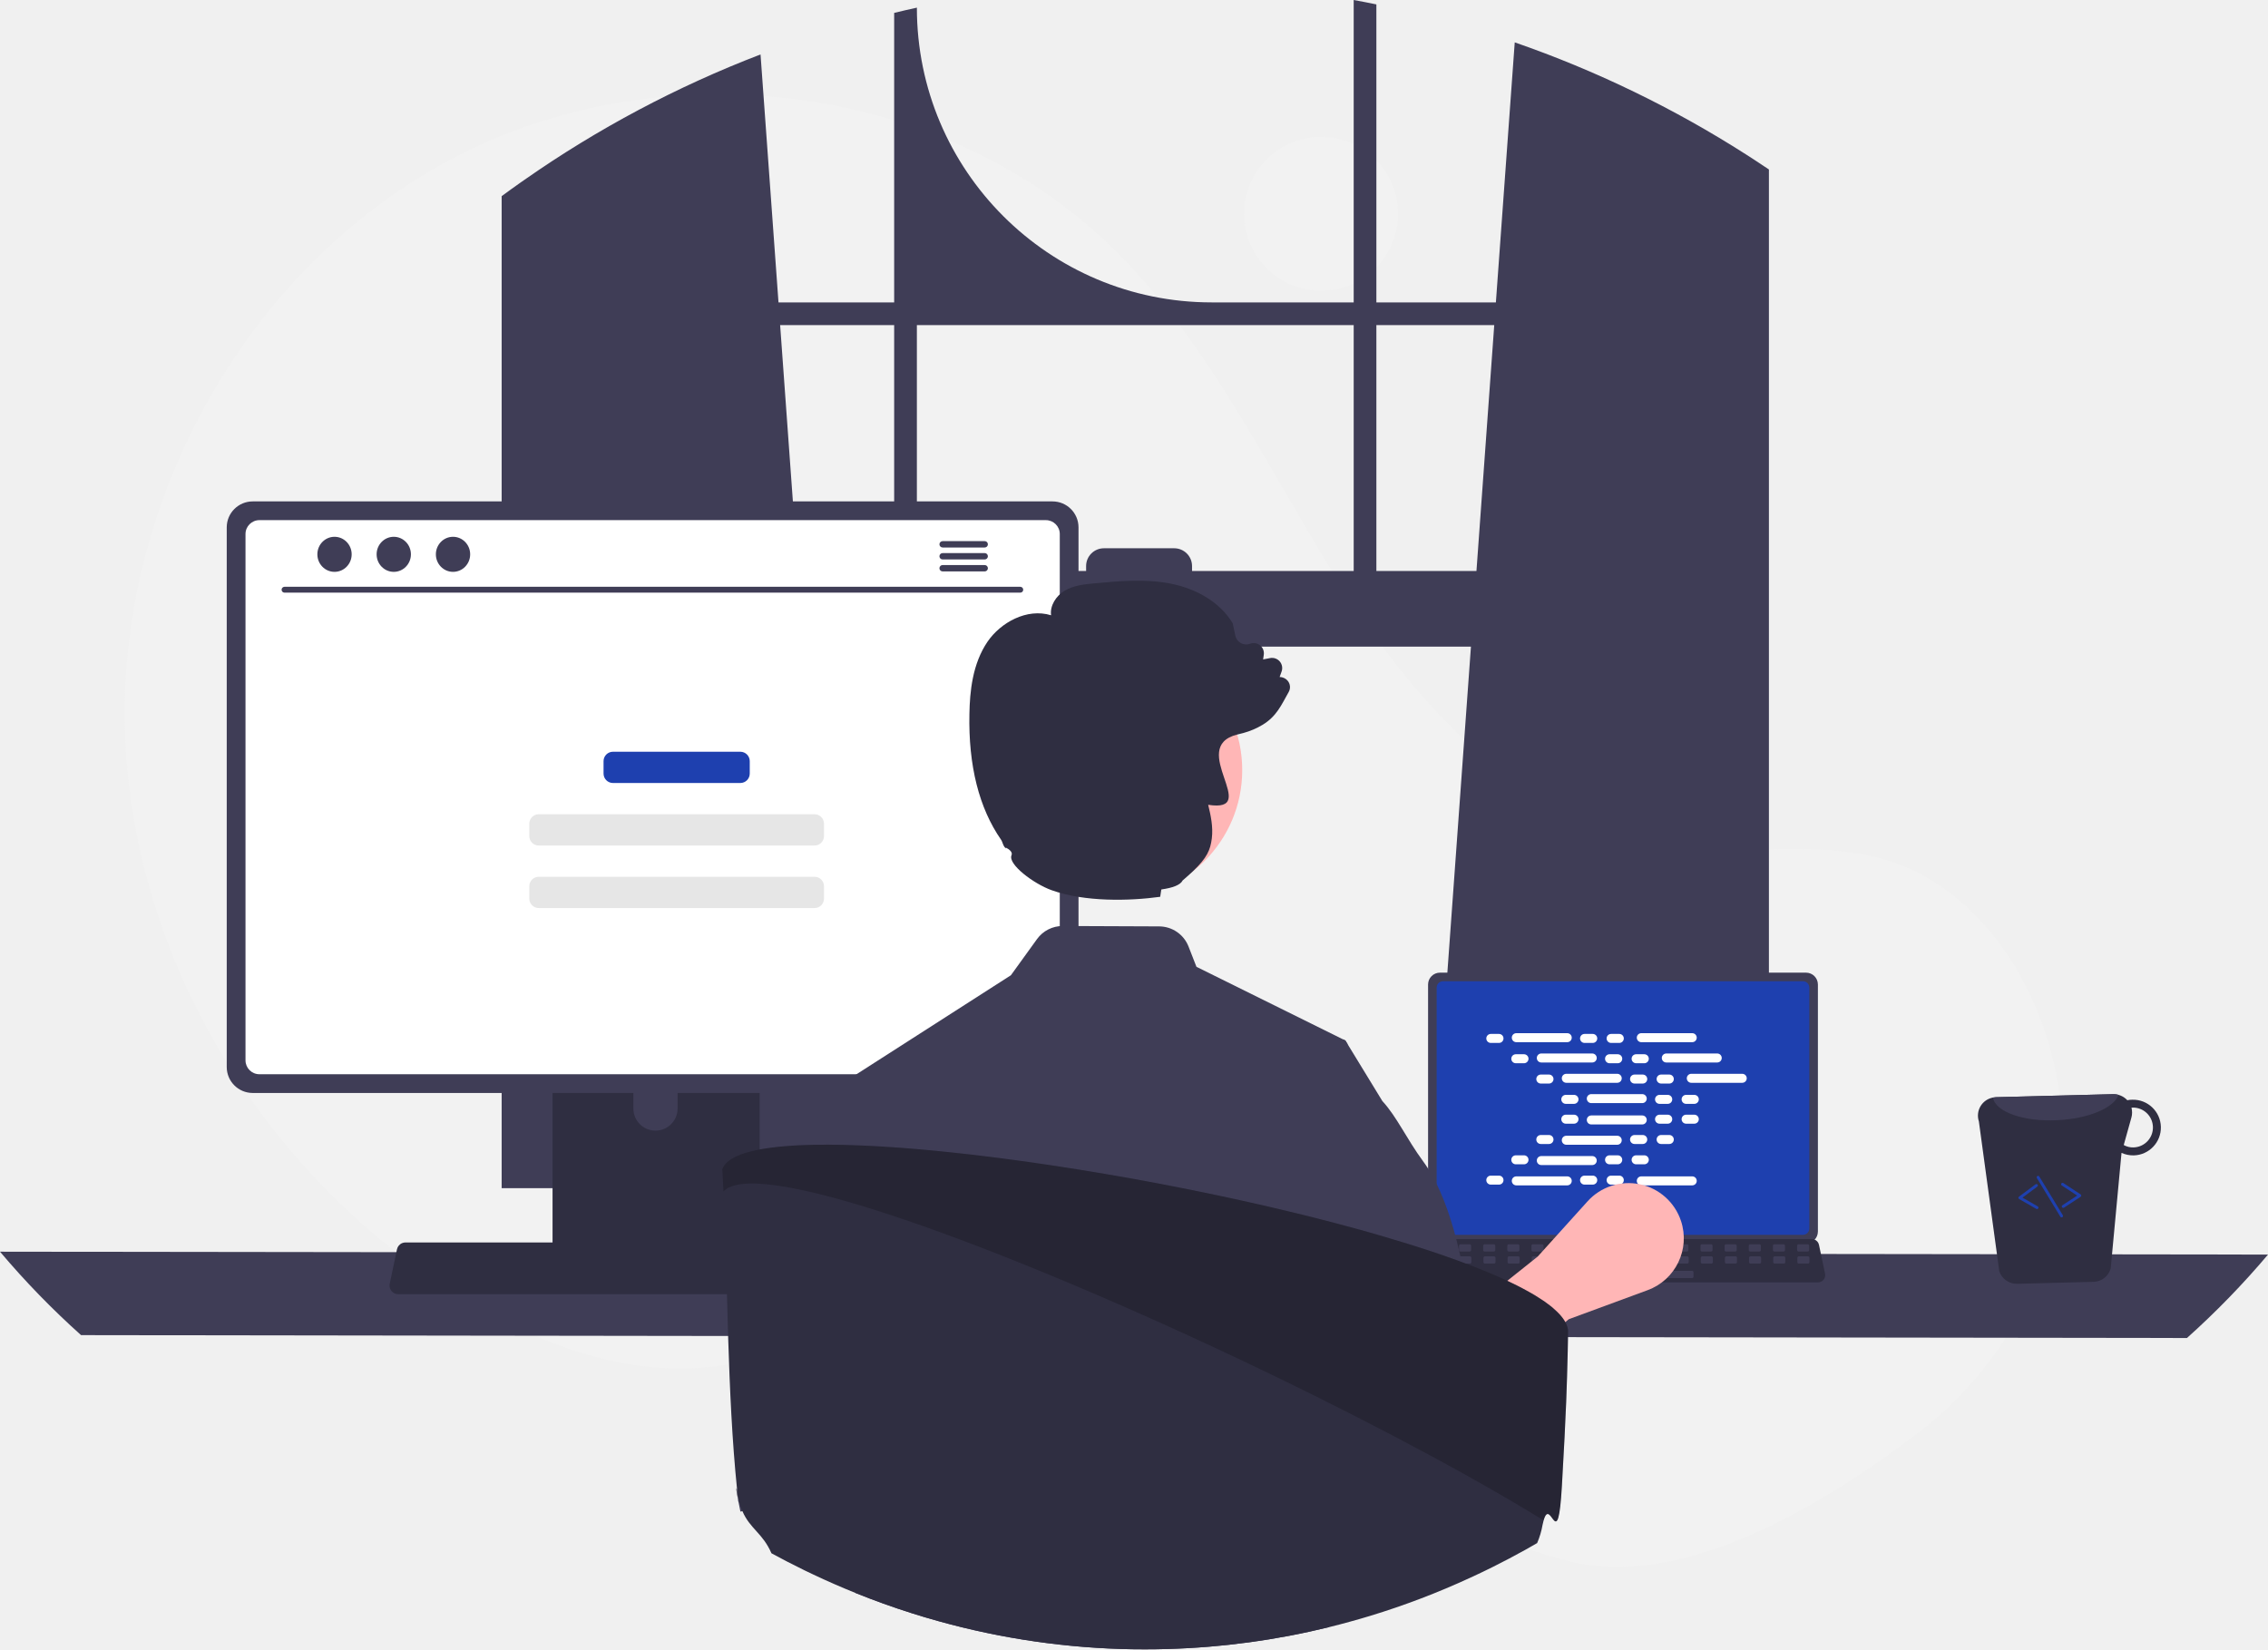
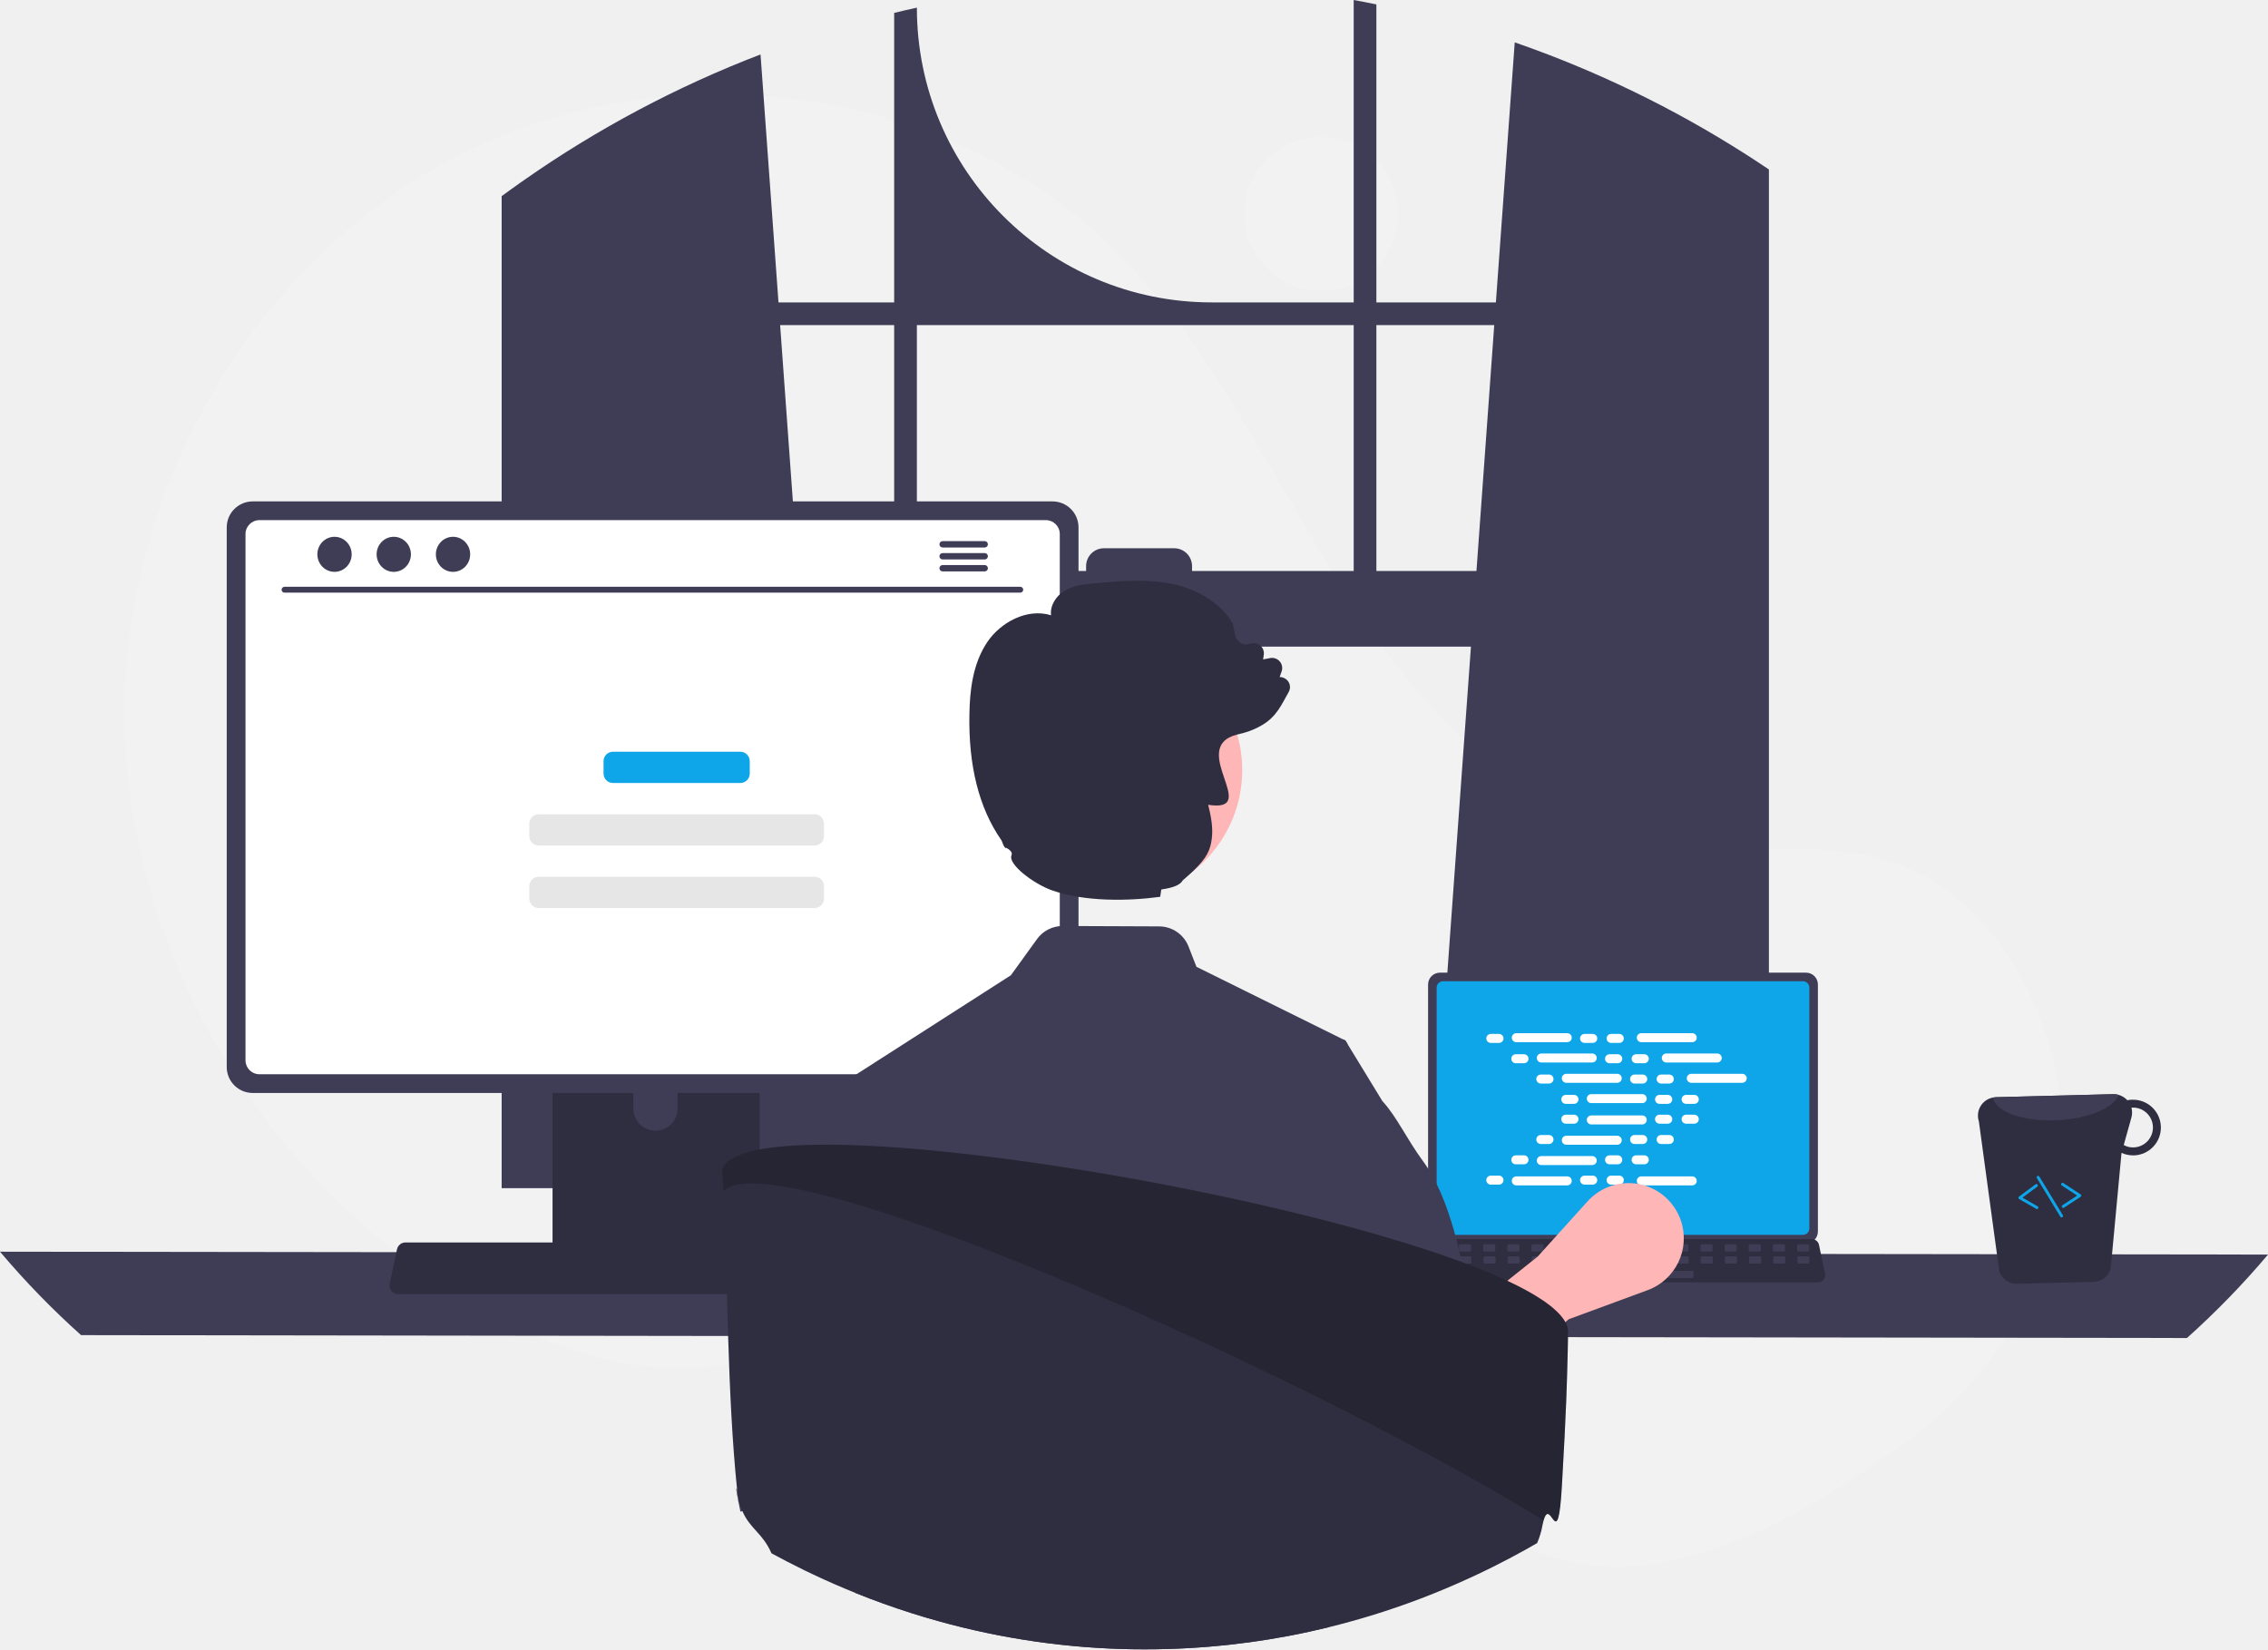
<svg xmlns="http://www.w3.org/2000/svg" data-name="Layer 1" width="786.82" height="572.258" viewBox="0 0 786.82 572.258">
  <circle cx="458.321" cy="74.182" r="26.701" fill="#f2f2f2" />
  <path d="M872.038,661.023c39.688-30.229,58.644-81.025,46.776-129.482q-.442-1.806-.934-3.604c-7.867-28.763-27.332-56.101-55.7-65.291-23.82-7.717-49.82-1.783-74.669-4.851-48.781-6.024-86.601-45.494-113.211-86.819-26.611-41.325-47.062-87.583-82.422-121.724-58.285-56.275-153.362-68.391-225.627-31.76C293.987,254.121,247.955,335.391,249.918,416.386c1.963,80.995,50.046,158.432,119.875,199.517,25.652,15.093,55.321,25.785,84.848,22.044,25.62-3.246,48.899-17.013,74.399-21.1,40.091-6.426,79.927,11.701,114.603,32.824,34.676,21.123,68.17,46.16,107.574,55.952C789.478,715.131,836.881,687.801,872.038,661.023Z" transform="translate(-206.59 -163.8711)" fill="#f2f2f2" />
  <path d="M815.016,219.191c-.87-.58-1.75-1.13-2.62-1.69a380.24,380.24,0,0,0-80.31-38.93l-6.54,90.22h-41.46v-103.39c-2.61-.54-5.24-1.05-7.87-1.53v104.92H626.946A102.27,102.27,0,0,1,524.676,166.521v-0c-2.64.57-5.26,1.18-7.88,1.83v100.44h-40.13l-6.23-86.03a380.858,380.858,0,0,0-81.94,43.53c-.44.3-.88.61-1.31.91-2.21,1.55-4.39,3.13-6.56,4.73v344.19h118.27l-2.09-28.95-11.5-158.95h231.59l-11.5,158.95-2.09,28.95h116.96v-353.45Q817.656,220.901,815.016,219.191Zm-298.22,142.78h-33.39l-6.17-85.3h39.56Zm159.42,0h-56.08v-1.69a6.18,6.18,0,0,0-6.19-6.18h-24.38a6.178,6.178,0,0,0-6.18,6.18v1.69h-58.71v-85.3h151.54Zm7.87,0v-85.3h40.89l-6.17,85.3Z" transform="translate(-206.59 -163.8711)" fill="#3f3d56" />
  <path d="M206.59,598.162a289.003,289.003,0,0,0,28.12,28.95l730.58,1a289.003,289.003,0,0,0,28.12-28.95Z" transform="translate(-206.59 -163.8711)" fill="#3f3d56" />
  <path d="M702.02,505.462v85.704a4.122,4.122,0,0,0,4.119,4.119H833.143a4.122,4.122,0,0,0,4.119-4.119v-85.704a4.124,4.124,0,0,0-4.119-4.115H706.139A4.124,4.124,0,0,0,702.02,505.462Z" transform="translate(-206.59 -163.8711)" fill="#3f3d56" />
-   <path d="M704.999,506.529V590.109a2.205,2.205,0,0,0,2.201,2.201H832.086a2.205,2.205,0,0,0,2.201-2.201V506.529a2.206,2.206,0,0,0-2.201-2.206H707.201A2.206,2.206,0,0,0,704.999,506.529Z" transform="translate(-206.59 -163.8711)" fill="#1e40af" />
+   <path d="M704.999,506.529V590.109a2.205,2.205,0,0,0,2.201,2.201H832.086a2.205,2.205,0,0,0,2.201-2.201V506.529a2.206,2.206,0,0,0-2.201-2.206H707.201A2.206,2.206,0,0,0,704.999,506.529Z" transform="translate(-206.59 -163.8711)" fill="#0ea5e9" />
  <path d="M699.364,607.881a2.47,2.47,0,0,0,1.943.93H837.299a2.502,2.502,0,0,0,2.446-3.016l-2.111-10.027a2.507,2.507,0,0,0-1.558-1.818,2.425,2.425,0,0,0-.888-.168H703.41a2.424,2.424,0,0,0-.888.168,2.507,2.507,0,0,0-1.558,1.818l-2.111,10.027A2.501,2.501,0,0,0,699.364,607.881Z" transform="translate(-206.59 -163.8711)" fill="#2f2e41" />
  <rect x="830.034" y="595.588" width="4.188" height="2.513" rx="0.488" transform="translate(1457.666 1029.819) rotate(-180)" fill="#3f3d56" />
  <rect x="821.657" y="595.588" width="4.188" height="2.513" rx="0.488" transform="translate(1440.912 1029.819) rotate(-180)" fill="#3f3d56" />
  <rect x="813.28" y="595.588" width="4.188" height="2.513" rx="0.488" transform="translate(1424.158 1029.819) rotate(-180)" fill="#3f3d56" />
  <rect x="804.903" y="595.588" width="4.188" height="2.513" rx="0.488" transform="translate(1407.404 1029.819) rotate(-180)" fill="#3f3d56" />
  <rect x="796.526" y="595.588" width="4.188" height="2.513" rx="0.488" transform="translate(1390.65 1029.819) rotate(-180)" fill="#3f3d56" />
  <rect x="788.149" y="595.588" width="4.188" height="2.513" rx="0.488" transform="translate(1373.896 1029.819) rotate(-180)" fill="#3f3d56" />
  <rect x="779.772" y="595.588" width="4.188" height="2.513" rx="0.488" transform="translate(1357.142 1029.819) rotate(-180)" fill="#3f3d56" />
  <rect x="771.395" y="595.588" width="4.188" height="2.513" rx="0.488" transform="translate(1340.388 1029.819) rotate(-180)" fill="#3f3d56" />
  <rect x="763.018" y="595.588" width="4.188" height="2.513" rx="0.488" transform="translate(1323.634 1029.819) rotate(-180)" fill="#3f3d56" />
  <rect x="754.641" y="595.588" width="4.188" height="2.513" rx="0.488" transform="translate(1306.88 1029.819) rotate(-180)" fill="#3f3d56" />
  <rect x="746.264" y="595.588" width="4.188" height="2.513" rx="0.488" transform="translate(1290.126 1029.819) rotate(-180)" fill="#3f3d56" />
  <rect x="737.887" y="595.588" width="4.188" height="2.513" rx="0.488" transform="translate(1273.372 1029.819) rotate(-180)" fill="#3f3d56" />
  <rect x="729.51" y="595.588" width="4.188" height="2.513" rx="0.488" transform="translate(1256.618 1029.819) rotate(-180)" fill="#3f3d56" />
  <rect x="721.133" y="595.588" width="4.188" height="2.513" rx="0.488" transform="translate(1239.865 1029.819) rotate(-180)" fill="#3f3d56" />
  <rect x="712.756" y="595.588" width="4.188" height="2.513" rx="0.488" transform="translate(1223.111 1029.819) rotate(-180)" fill="#3f3d56" />
  <rect x="704.379" y="595.588" width="4.188" height="2.513" rx="0.488" transform="translate(1206.357 1029.819) rotate(-180)" fill="#3f3d56" />
  <rect x="830.133" y="599.777" width="4.188" height="2.513" rx="0.488" transform="translate(1457.864 1038.196) rotate(-180)" fill="#3f3d56" />
  <rect x="821.756" y="599.777" width="4.188" height="2.513" rx="0.488" transform="translate(1441.11 1038.196) rotate(-180)" fill="#3f3d56" />
  <rect x="813.379" y="599.777" width="4.188" height="2.513" rx="0.488" transform="translate(1424.356 1038.196) rotate(-180)" fill="#3f3d56" />
  <rect x="805.002" y="599.777" width="4.188" height="2.513" rx="0.488" transform="translate(1407.602 1038.196) rotate(-180)" fill="#3f3d56" />
  <rect x="796.625" y="599.777" width="4.188" height="2.513" rx="0.488" transform="translate(1390.848 1038.196) rotate(-180)" fill="#3f3d56" />
  <rect x="788.248" y="599.777" width="4.188" height="2.513" rx="0.488" transform="translate(1374.094 1038.196) rotate(-180)" fill="#3f3d56" />
  <rect x="779.871" y="599.777" width="4.188" height="2.513" rx="0.488" transform="translate(1357.34 1038.196) rotate(-180)" fill="#3f3d56" />
  <rect x="771.494" y="599.777" width="4.188" height="2.513" rx="0.488" transform="translate(1340.586 1038.196) rotate(-180)" fill="#3f3d56" />
  <rect x="763.117" y="599.777" width="4.188" height="2.513" rx="0.488" transform="translate(1323.832 1038.196) rotate(-180)" fill="#3f3d56" />
  <rect x="754.74" y="599.777" width="4.188" height="2.513" rx="0.488" transform="translate(1307.078 1038.196) rotate(-180)" fill="#3f3d56" />
  <rect x="746.363" y="599.777" width="4.188" height="2.513" rx="0.488" transform="translate(1290.324 1038.196) rotate(-180)" fill="#3f3d56" />
  <rect x="737.986" y="599.777" width="4.188" height="2.513" rx="0.488" transform="translate(1273.57 1038.196) rotate(-180)" fill="#3f3d56" />
  <rect x="729.609" y="599.777" width="4.188" height="2.513" rx="0.488" transform="translate(1256.816 1038.196) rotate(-180)" fill="#3f3d56" />
  <rect x="721.232" y="599.777" width="4.188" height="2.513" rx="0.488" transform="translate(1240.062 1038.196) rotate(-180)" fill="#3f3d56" />
  <rect x="712.855" y="599.777" width="4.188" height="2.513" rx="0.488" transform="translate(1223.309 1038.196) rotate(-180)" fill="#3f3d56" />
  <rect x="704.478" y="599.777" width="4.188" height="2.513" rx="0.488" transform="translate(1206.555 1038.196) rotate(-180)" fill="#3f3d56" />
  <rect x="760.604" y="604.803" width="33.508" height="2.513" rx="0.488" transform="translate(1348.126 1048.248) rotate(-180)" fill="#3f3d56" />
  <rect x="515.631" y="358.737" width="5.966" height="3.122" rx="1.561" fill="#fff" />
  <rect x="548.154" y="358.737" width="5.966" height="3.122" rx="1.561" fill="#fff" />
  <rect x="557.369" y="358.737" width="5.966" height="3.122" rx="1.561" fill="#fff" />
  <rect x="524.477" y="358.477" width="20.796" height="3.122" rx="1.561" fill="#fff" />
  <rect x="567.841" y="358.477" width="20.796" height="3.122" rx="1.561" fill="#fff" />
  <rect x="524.304" y="365.784" width="5.966" height="3.122" rx="1.561" fill="#fff" />
  <rect x="556.827" y="365.784" width="5.966" height="3.122" rx="1.561" fill="#fff" />
  <rect x="566.042" y="365.784" width="5.966" height="3.122" rx="1.561" fill="#fff" />
  <rect x="533.15" y="365.523" width="20.796" height="3.122" rx="1.561" fill="#fff" />
  <rect x="576.514" y="365.523" width="20.796" height="3.122" rx="1.561" fill="#fff" />
  <rect x="532.977" y="372.83" width="5.966" height="3.122" rx="1.561" fill="#fff" />
  <rect x="565.5" y="372.83" width="5.966" height="3.122" rx="1.561" fill="#fff" />
  <rect x="574.715" y="372.83" width="5.966" height="3.122" rx="1.561" fill="#fff" />
  <rect x="541.823" y="372.57" width="20.796" height="3.122" rx="1.561" fill="#fff" />
  <rect x="585.187" y="372.57" width="20.796" height="3.122" rx="1.561" fill="#fff" />
  <rect x="541.649" y="379.877" width="5.966" height="3.122" rx="1.561" fill="#fff" />
  <rect x="574.172" y="379.877" width="5.966" height="3.122" rx="1.561" fill="#fff" />
  <rect x="583.387" y="379.877" width="5.966" height="3.122" rx="1.561" fill="#fff" />
  <rect x="550.496" y="379.617" width="20.796" height="3.122" rx="1.561" fill="#fff" />
  <rect x="548.154" y="407.898" width="5.966" height="3.122" rx="1.561" fill="#fff" />
  <rect x="557.369" y="407.898" width="5.966" height="3.122" rx="1.561" fill="#fff" />
  <rect x="567.841" y="408.158" width="20.796" height="3.122" rx="1.561" fill="#fff" />
  <rect x="515.631" y="407.898" width="5.966" height="3.122" rx="1.561" fill="#fff" />
  <rect x="524.477" y="408.158" width="20.796" height="3.122" rx="1.561" fill="#fff" />
  <rect x="524.304" y="400.851" width="5.966" height="3.122" rx="1.561" fill="#fff" />
  <rect x="556.827" y="400.851" width="5.966" height="3.122" rx="1.561" fill="#fff" />
  <rect x="566.042" y="400.851" width="5.966" height="3.122" rx="1.561" fill="#fff" />
  <rect x="533.15" y="401.111" width="20.796" height="3.122" rx="1.561" fill="#fff" />
  <rect x="532.977" y="393.804" width="5.966" height="3.122" rx="1.561" fill="#fff" />
  <rect x="565.5" y="393.804" width="5.966" height="3.122" rx="1.561" fill="#fff" />
  <rect x="574.715" y="393.804" width="5.966" height="3.122" rx="1.561" fill="#fff" />
  <rect x="541.823" y="394.064" width="20.796" height="3.122" rx="1.561" fill="#fff" />
  <rect x="541.649" y="386.758" width="5.966" height="3.122" rx="1.561" fill="#fff" />
  <rect x="574.172" y="386.758" width="5.966" height="3.122" rx="1.561" fill="#fff" />
  <rect x="583.387" y="386.758" width="5.966" height="3.122" rx="1.561" fill="#fff" />
  <rect x="550.496" y="387.018" width="20.796" height="3.122" rx="1.561" fill="#fff" />
  <path d="M711.507,654.353l-13.35-21.102,41.902-33.403,17.295-19.161a19.161,19.161,0,0,1,32.418,6.828h0a19.161,19.161,0,0,1-11.57,23.991l-27.349,10.075Z" transform="translate(-206.59 -163.8711)" fill="#ffb6b6" />
  <path d="M398.28,501.352v102.56h71.85v-102.56a3.448,3.448,0,0,0-2.43-3.3,3.175,3.175,0,0,0-1.03-.16H401.75A3.463,3.463,0,0,0,398.28,501.352Zm28.04,35.24a7.67,7.67,0,0,1,15.34,0v11.9a7.67,7.67,0,0,1-15.34,0Z" transform="translate(-206.59 -163.8711)" fill="#2f2e41" />
  <path d="M398.06,600.632v9.89a1.946,1.946,0,0,0,1.93,1.94h68.43a1.94,1.94,0,0,0,1.93-1.94v-9.89Z" transform="translate(-206.59 -163.8711)" fill="#3f3d56" />
  <path d="M285.25,346.832V534.092a9.007,9.007,0,0,0,9,9h277.5a9.007,9.007,0,0,0,9-9V346.832a9.011,9.011,0,0,0-9-8.99H294.25A9.012,9.012,0,0,0,285.25,346.832Z" transform="translate(-206.59 -163.8711)" fill="#3f3d56" />
  <path d="M291.76,349.162v182.62a4.818,4.818,0,0,0,4.81,4.81H569.44a4.818,4.818,0,0,0,4.81-4.81v-182.62a4.82,4.82,0,0,0-4.81-4.82H296.57A4.821,4.821,0,0,0,291.76,349.162Z" transform="translate(-206.59 -163.8711)" fill="#fff" />
  <path d="M342.4,611.792a2.948,2.948,0,0,0,2.32,1.11h162.34a2.987,2.987,0,0,0,2.92-3.6l-2.52-11.97a2.993,2.993,0,0,0-1.86-2.17,2.895,2.895,0,0,0-1.06-.2H347.23a2.894,2.894,0,0,0-1.06.2,2.992,2.992,0,0,0-1.86,2.17l-2.52,11.97A2.985,2.985,0,0,0,342.4,611.792Z" transform="translate(-206.59 -163.8711)" fill="#2f2e41" />
  <path d="M560.585,369.499H305.261a1.016,1.016,0,0,1,0-2.031H560.585a1.016,1.016,0,0,1,0,2.031Z" transform="translate(-206.59 -163.8711)" fill="#3f3d56" />
  <ellipse cx="116.051" cy="192.33" rx="5.95" ry="6.083" fill="#3f3d56" />
  <ellipse cx="136.607" cy="192.33" rx="5.95" ry="6.083" fill="#3f3d56" />
  <ellipse cx="157.163" cy="192.33" rx="5.95" ry="6.083" fill="#3f3d56" />
  <path d="M548.206,351.622h-14.6a1.105,1.105,0,0,0,0,2.21h14.6a1.105,1.105,0,0,0,0-2.21Z" transform="translate(-206.59 -163.8711)" fill="#3f3d56" />
  <path d="M548.206,355.772h-14.6a1.105,1.105,0,0,0,0,2.21h14.6a1.105,1.105,0,0,0,0-2.21Z" transform="translate(-206.59 -163.8711)" fill="#3f3d56" />
  <path d="M548.206,359.922h-14.6a1.105,1.105,0,0,0,0,2.21h14.6a1.105,1.105,0,0,0,0-2.21Z" transform="translate(-206.59 -163.8711)" fill="#3f3d56" />
  <path d="M900.186,604.972a6.416,6.416,0,0,0,6.183,4.331l26.492-.682a6.329,6.329,0,0,0,5.981-4.657l3.749-40.087a9.794,9.794,0,0,0,4.238.871,9.661,9.661,0,1,0-.485-19.317,8.184,8.184,0,0,0-1.736.181,6.548,6.548,0,0,0-4.874-2.103l-40.751,1.052a5.853,5.853,0,0,0-1.005.125,6.365,6.365,0,0,0-4.873,8.265Zm43.173-43.817,2.668-9.553a6.506,6.506,0,0,0,.02-3.375c.129-0.0.244-.062.373-.062a6.91,6.91,0,0,1,.324,13.817A6.505,6.505,0,0,1,943.359,561.156Z" transform="translate(-206.59 -163.8711)" fill="#2f2e41" />
  <path d="M897.978,544.686c.868,4.964,10.629,8.454,22.366,7.847,10.793-.497,19.617-4.287,21.234-8.778a6.025,6.025,0,0,0-1.844-.246l-40.751,1.052A5.853,5.853,0,0,0,897.978,544.686Z" transform="translate(-206.59 -163.8711)" fill="#3f3d56" />
-   <path d="M922.494,582.944a.497.497,0,0,0,.151-.066l5.753-3.766a.499.499,0,0,0,0-.836l-5.98-3.917a.5.5,0,1,0-.548.836l5.341,3.498-5.114,3.348a.5.5,0,0,0,.396.903Z" transform="translate(-206.59 -163.8711)" fill="#1e40af" />
-   <path d="M913.408,583.363a.5.5,0,0,0,.126-.918l-5.303-3.04,5.126-3.807a.5.5,0,1,0-.596-.802l-5.739,4.263a.5.5,0,0,0,.049.835l5.965,3.42A.5.5,0,0,0,913.408,583.363Z" transform="translate(-206.59 -163.8711)" fill="#1e40af" />
-   <path d="M921.922,586.244a.482.482,0,0,0,.137-.058.5.5,0,0,0,.168-.687l-8.155-13.408a.5.5,0,0,0-.854.521l8.155,13.408A.5.5,0,0,0,921.922,586.244Z" transform="translate(-206.59 -163.8711)" fill="#1e40af" />
-   <rect x="209.385" y="260.827" width="50.719" height="10.846" rx="3.264" fill="#1e40af" />
+   <path d="M922.494,582.944a.497.497,0,0,0,.151-.066l5.753-3.766a.499.499,0,0,0,0-.836l-5.98-3.917a.5.5,0,1,0-.548.836l5.341,3.498-5.114,3.348a.5.5,0,0,0,.396.903Z" transform="translate(-206.59 -163.8711)" fill="#0ea5e9" />
+   <path d="M913.408,583.363a.5.5,0,0,0,.126-.918l-5.303-3.04,5.126-3.807a.5.5,0,1,0-.596-.802l-5.739,4.263a.5.5,0,0,0,.049.835l5.965,3.42A.5.5,0,0,0,913.408,583.363Z" transform="translate(-206.59 -163.8711)" fill="#0ea5e9" />
+   <path d="M921.922,586.244a.482.482,0,0,0,.137-.058.5.5,0,0,0,.168-.687l-8.155-13.408a.5.5,0,0,0-.854.521l8.155,13.408A.5.5,0,0,0,921.922,586.244Z" transform="translate(-206.59 -163.8711)" fill="#0ea5e9" />
+   <rect x="209.385" y="260.827" width="50.719" height="10.846" rx="3.264" fill="#0ea5e9" />
  <rect x="183.626" y="282.519" width="102.236" height="10.846" rx="3.264" fill="#e6e6e6" />
  <rect x="183.626" y="304.21" width="102.236" height="10.846" rx="3.264" fill="#e6e6e6" />
  <path d="M497.301,540.717l.217.684.011.023,6.525,19.838,7.506,22.861,14.123,42.961.137,6.673v.023l1.049,53.684-2.909,7.278,3.274,11.932s-1.506-18.037-9.582-7.679c-4.574,5.886-9.925,11.91-14.317,17.556q9.6,3.884,19.507,7.027c1.426.456,2.863.89,4.301,1.323q.462.137.924.274a266.863,266.863,0,0,0,67.351,10.826c1.186.034,2.35.057,3.479.08.399.011.787.023,1.175.023,1.278.011,2.544.023,3.822.023q3.867,0,7.7-.114a266.853,266.853,0,0,0,56.091-7.586c-.125-7.586-.468-16.45-.958-25.918-.228-4.643-5.35-9.674-5.658-14.533-.217-3.65,4.381-7.084,4.141-10.792-1.551-22.827-3.491-14.064-4.928-30.229q-.222-2.379-.411-4.552c-.924-10.381-1.563-16.872-1.563-16.872l6.137-38.683,9.639-60.734-.742-1.221-.833-.411-50.844-25.165-2.761-7.073a10.979,10.979,0,0,0-10.141-6.947l-33.493-.137a10.931,10.931,0,0,0-8.909,4.529l-9.069,12.56Z" transform="translate(-206.59 -163.8711)" fill="#3f3d56" />
  <path d="M533.407,617.525,525.82,633.758l-5.179,11.088-8.909,46.646-4.46,4.734L503.45,679.467l-39.998,8.881c-1.312-7.29-.351.247-1.161-7.75.228-.228.468-.456.707-.685.639-.593,1.175-1.152,1.164-1.688-.456-27.584.913-74.526,12.343-102.966a60.053,60.053,0,0,1,7.027-13.107c.228-.308.445-.616.662-.924,5.27-7.381,8.601-14.647,13.324-19.815v-.011a.53.53,0,0,0,.08-.08.157.157,0,0,0,.046-.034l32.443-17.203,1.392,39.105.992,28.109Z" transform="translate(-206.59 -163.8711)" fill="#3f3d56" />
  <path d="M650.391,622.135l9.476,20.275,3.307,7.061,8.907,46.642,4.446,4.723,3.83-16.755,1.8-.369,32.459-6.722,9.461,30.046a17.984,17.984,0,0,0-3.261-22.506c-.646-.585-1.184-1.154-1.169-1.692.538-32.443-1.446-91.684-19.367-116.066-5.692-7.738-9.107-15.445-14.076-20.829-.015-.015-.015-.031-.031-.031L674.081,526.114l-.738-1.215-.831-.415Z" transform="translate(-206.59 -163.8711)" fill="#3f3d56" />
  <circle id="a657ec4b-47ce-4d2a-9c58-81a811696ca9" data-name="Ellipse 5" cx="386.397" cy="267.201" r="44.558" fill="#ffb6b6" />
  <path d="M653.212,399.948a3.759,3.759,0,0,0-2.69-1.19l.67-1.86a3.528,3.528,0,0,0-3.96-4.7l-2.44.47.23-1.63a3.534,3.534,0,0,0-4.73-3.82,3.766,3.766,0,0,1-3.24-.23,3.846,3.846,0,0,1-1.92-2.61l-.85-4.1-.09-.22c-4.14-6.9-12.1-11.92-21.84-13.76-8.67-1.65-17.56-.81-26.13-.02-3.4.32-7.24.68-10.44,2.64-2.72,1.68-5.02,5.04-4.55,8.43-8.45-2.59-17.51,2.58-22,9.1-5.32,7.76-6.19,17.48-6.33,25.08-.38,17.98,3.33,32.69,11,43.73.56.8.7,2.47,1.81,3.03l-.23-.37c1.24.62,2.5,1.62,2.03,2.69-1.35,3.08,7.62,9.89,13.94,12.14,11.53,4.11,26.86,3.76,37.64,2.28l.38-2.55c3.89-.53,6.63-1.54,7.4-3.12,1.36-1.16,2.52-2.2,3.53-3.16l.01-.01c.02-.02.06-.05.08-.07,4.87-4.67,6-7.33,6.51-11.38.49-3.97-.38-8-1.27-11.63,18.74,2.9-7.38-19.96,10.08-24.38a5.434,5.434,0,0,1,.61-.15c.51-.12,1.02-.24,1.51-.38a26.448,26.448,0,0,0,6.72-2.87c4.88-2.97,6.49-6.91,9.01-11.35A3.427,3.427,0,0,0,653.212,399.948Z" transform="translate(-206.59 -163.8711)" fill="#2f2e41" />
  <path d="M750.582,625.308c-.01,1.75-.03,4.2-.11,7.23q-.015.63-.03,1.29c-.13,5.57-.26,10.24-.47,15.43-.01.36-.02.71-.04,1.07-.28,7.24-.72,15.67-1.48,29.02-1.41,24.66-3.87,3.39-6.34,12.04-.12.43-.25.94-.37,1.54a27.916,27.916,0,0,1-1.88,6.33c-1.31.78-2.66,1.53-3.99,2.28-3.79,2.11-7.64,4.14-11.52,6.07-2.18,1.08-4.37,2.14-6.57,3.16-.35.16-.69.32-1.03.47a270.887,270.887,0,0,1-34.75,13.26c-2.32.7-4.63,1.38-6.97,2.01-2.44.68-4.88,1.32-7.35,1.92a266.893,266.893,0,0,1-56.09,7.59c-2.55.08-5.12.11-7.7.11-1.28,0-2.54-.01-3.82-.02-.39,0-.78-.01-1.17-.02-1.13-.03-2.3-.05-3.48-.08a266.663,266.663,0,0,1-67.35-10.83l-.93-.27c-1.44-.44-2.87-.87-4.3-1.33q-9.9-3.135-19.51-7.02-7.335-2.955-14.5-6.34a.339.339,0,0,1-.12-.06c-1-.46-2.01-.94-3.01-1.43-.13-.07-.27-.14-.41-.21q-5.595-2.73-11.07-5.72c-3.07-7.05-7.39-8.4-10.07-14.6a25.874,25.874,0,0,1-1.68-5.74c0-.02-.01-.04-.01-.07.28,3.72-1.19-6.6-.01-.04-.01-.12-.02-.25-.03-.4-.03-.36-.07-.8-.13-1.35-3.43-33.49-3.21-71.79-4.7-103.35q-.15-3.06-.31-5.86c-.03-.62-.07-1.23-.11-1.83.07-.18.15-.37.24-.55a1.002,1.002,0,0,1,.07-.15,1.623,1.623,0,0,1,.1-.18c.02-.03.05-.07.07-.1a.917.917,0,0,1,.05-.1c.09-.14.19-.29.3-.43.05-.06.09-.11.14-.16a.808.808,0,0,1,.12-.14.637.637,0,0,1,.11-.13c.04-.04.08-.09.13-.14a.302.302,0,0,1,.08-.08,2.033,2.033,0,0,1,.26-.25,9.624,9.624,0,0,1,1.14-.9c.14-.09.29-.18.43-.28a19.135,19.135,0,0,1,3.17-1.52c.38-.14.76-.27,1.17-.41.15-.04.29-.09.44-.14.22-.07.44-.14.67-.19,1.14-.34,2.37-.63,3.7-.9.16-.03.33-.06.5-.1.24-.05.49-.09.74-.13.34-.06.69-.12,1.04-.18,2.97-.47,6.34-.82,10.06-1.05q.525-.03,1.05-.06c.41-.02.82-.04,1.24-.06.35-.02.71-.03,1.07-.04.35-.02.71-.03,1.08-.04,1.01-.03,2.05-.06,3.11-.08,3.02-.06,6.2-.04,9.54.03,1.55.04,3.13.08,4.75.15.11,0,.21.01.31.01,1.41.05,2.83.11,4.29.19,1.02.05,2.05.1,3.08.16.97.06,1.95.12,2.94.19.77.04,1.54.1,2.32.15.66.05,1.32.1,1.98.14l.9.06c.49.04.98.07,1.48.12,1.1.09,2.2.18,3.32.27,1.11.1,2.24.2,3.37.3s2.27.21,3.41.32c.12.01.23.02.34.03,1.04.11,2.08.21,3.13.32.24.02.49.04.73.07,1.001.101,2.022.218,3.032.326.31.033.618.066.929.1.791.086,1.572.161,2.368.254,1.05.12,2.12.23,3.16.37.81.09,1.62.18,2.43.28,1.27.15,2.56.31,3.85.48.49.06.98.12,1.47.19,3.68.46,7.4.97,11.18,1.5,5.73.81,11.55,1.69,17.41,2.64q8.805,1.425,17.71,3.01c1.5.27,3,.54,4.51.82q1.02.195,2.04.39c1.16.21,2.32.43,3.48.65,1.16.22,2.32.44,3.48.67,1.38.27,2.77.54,4.15.81,9.09,1.8,18.13,3.72,26.95,5.73,1.45.33,2.9.67,4.34,1q4.32,1.005,8.56,2.04c.78.18,1.55.37,2.32.56,1.92.48,3.84.96,5.73,1.45l.33.09c1.39.34,2.75.69,4.11,1.05q4.815,1.26,9.47,2.55,3.09.855,6.11,1.73c3.01.87,5.96,1.75,8.83,2.64.71.22,1.42.44,2.12.65,2.1.65,4.17,1.31,6.18,1.97,1.6.52,3.16,1.05,4.7,1.58q2.31.795,4.53,1.59c.95.34,1.89.7,2.83,1.04,1.35.5,2.68,1,3.98,1.5.4.15.79.31,1.18.46.25.11.49.2.73.3.47.19.95.37,1.41.56.47.18.93.37,1.39.57.45.18.91.37,1.35.56.45.18.89.37,1.33.57.37.15.73.31,1.08.47.71.31,1.42.62,2.11.94.34.16.68.31,1.02.47l.78.36c.11.06.22.11.33.16.25.12.51.25.76.37.58.27,1.15.56,1.71.83.75.38,1.48.76,2.18,1.13.71.38,1.4.76,2.06,1.13.11.06.21.12.32.18.15.08.3.17.45.25.51.29,1,.59,1.49.88.96.59,1.87,1.17,2.72,1.75.19.13.37.26.56.38.63.45,1.23.89,1.79,1.34,0,.01,0,.01.01.01.19.14.37.29.55.43.15.14.31.26.46.4.52.45,1,.88,1.44,1.32a5.667,5.667,0,0,1,.42.43,1.208,1.208,0,0,1,.16.16c.2.2.38.4.55.6a.553.553,0,0,1,.07.09c.24.28.46.56.67.84.1.14.21.28.3.42.12.17.24.35.34.52.09.14.17.29.25.43a7.257,7.257,0,0,1,.54,1.13,5.241,5.241,0,0,1,.27.82A5.844,5.844,0,0,1,750.582,625.308Z" transform="translate(-206.59 -163.8711)" fill="#2f2e41" />
  <path d="M750.582,625.308c-.01,1.75-.03,4.2-.11,7.23-.01.42-.03.85-.04,1.29-.1,4.25-.25,9.5-.46,15.43-.01.36-.02.71-.04,1.07-.28,7.24-.72,15.67-1.48,29.02-1.41,24.66-3.87,3.39-6.34,12.04-6.86-4.22-14.38-8.64-22.42-13.18q-2.175-1.23-4.39-2.47c-16.08-8.97-34.04-18.37-52.79-27.68-.74-.37-1.49-.74-2.23-1.1-42.95-21.23-89.83-41.88-127.81-55.66-7.33-2.66-14.33-5.06-20.91-7.17-13.86-4.43-25.84-7.53-35.06-8.87-9.6-1.4-16.23-.9-18.91,1.99q-.15-3.06-.31-5.86-.06-.93-.12-1.83c.062-.165.142-.322.22-.48.011-.023.019-.047.03-.07a1.002,1.002,0,0,1,.07-.15,1.623,1.623,0,0,1,.1-.18,1.06,1.06,0,0,1,.12-.2c.09-.14.19-.29.3-.43a3.483,3.483,0,0,1,.26-.3.637.637,0,0,1,.11-.13c.04-.04.08-.09.13-.14a.302.302,0,0,1,.08-.08,2.033,2.033,0,0,1,.26-.25,9.624,9.624,0,0,1,1.14-.9c.14-.09.29-.18.43-.28a19.135,19.135,0,0,1,3.17-1.52c.38-.14.76-.27,1.17-.41.15-.04.29-.09.44-.14.22-.07.44-.14.67-.19,1.14-.34,2.37-.63,3.7-.9.4-.08.82-.16,1.24-.23.34-.06.69-.12,1.04-.18,2.97-.47,6.34-.82,10.06-1.05q.525-.03,1.05-.06c.41-.02.82-.04,1.24-.06.35-.02.71-.03,1.07-.04.35-.02.71-.03,1.08-.04,1.01-.03,2.05-.06,3.11-.08,3.02-.05,6.2-.03,9.54.04,1.55.03,3.13.08,4.75.15.1,0,.21.01.31.01,1.41.04,2.84.11,4.29.18,1.02.05,2.05.1,3.08.16.97.06,1.95.12,2.94.19.77.04,1.54.1,2.32.15.66.05,1.32.1,1.98.14.79.06,1.58.12,2.38.18,1.1.09,2.2.18,3.32.27,1.11.1,2.24.2,3.37.3s2.27.21,3.41.32c.12.01.23.02.34.03,1.04.11,2.08.21,3.13.32q8.73.885,17.97,2.07,5.52.705,11.18,1.51c5.73.81,11.55,1.69,17.41,2.63q8.805,1.425,17.71,3.01c1.5.27,3,.54,4.51.82q2.76.51,5.52,1.04c1.16.22,2.32.44,3.48.67,1.38.27,2.77.54,4.15.81,9.09,1.8,18.13,3.72,26.95,5.73,1.45.33,2.9.67,4.34,1q4.32,1.005,8.56,2.04c.78.19,1.55.38,2.32.57q2.895.72,5.73,1.44v.01c.11.02.22.05.33.08,1.38.35,2.75.7,4.11,1.06q4.815,1.26,9.47,2.54c2.06.58,4.1,1.15,6.11,1.73,3.01.88,5.96,1.76,8.83,2.64.71.22,1.42.44,2.12.65q3.15.99,6.18,1.97c1.6.52,3.16,1.05,4.7,1.58q2.31.795,4.53,1.59c.96.34,1.9.69,2.83,1.03,1.36.5,2.68,1,3.98,1.51.4.15.79.31,1.18.46.73.28,1.44.57,2.14.86.47.18.93.37,1.39.57.45.18.91.37,1.35.56.45.18.89.37,1.33.57.37.15.73.31,1.08.47.71.31,1.42.62,2.11.94.34.16.68.31,1.02.47l.78.36c.11.06.22.11.33.16.85.4,1.67.8,2.47,1.2.75.38,1.48.76,2.18,1.13.83.44,1.62.87,2.38,1.31.15.08.3.17.45.25.51.29,1,.59,1.49.88.96.59,1.87,1.17,2.72,1.75.84.58,1.62,1.15,2.35,1.72,0,.01,0,.01.01.01.35.28.69.56,1.01.83.52.45,1,.88,1.44,1.32a5.667,5.667,0,0,1,.42.43,1.208,1.208,0,0,1,.16.16c.21.23.42.46.62.69.24.28.46.56.67.84.1.14.21.28.3.42.12.17.24.35.34.52.09.14.17.29.25.43a7.257,7.257,0,0,1,.54,1.13,6.053,6.053,0,0,1,.27.82A5.844,5.844,0,0,1,750.582,625.308Z" transform="translate(-206.59 -163.8711)" opacity="0.2" />
</svg>
